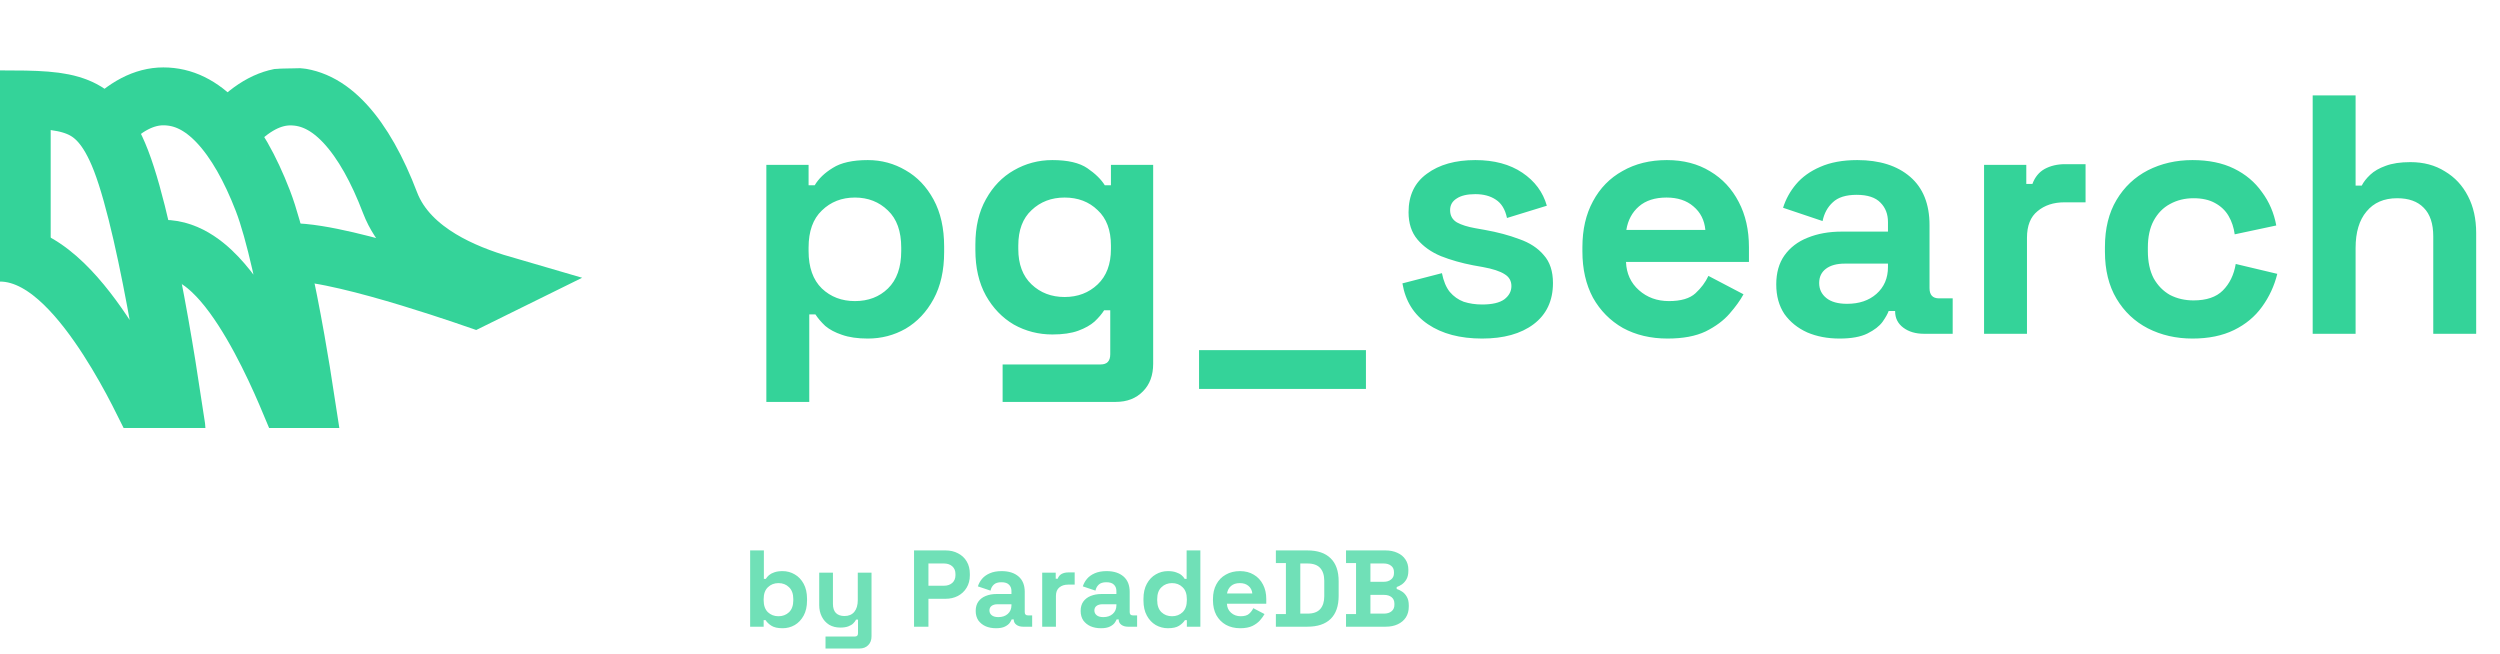
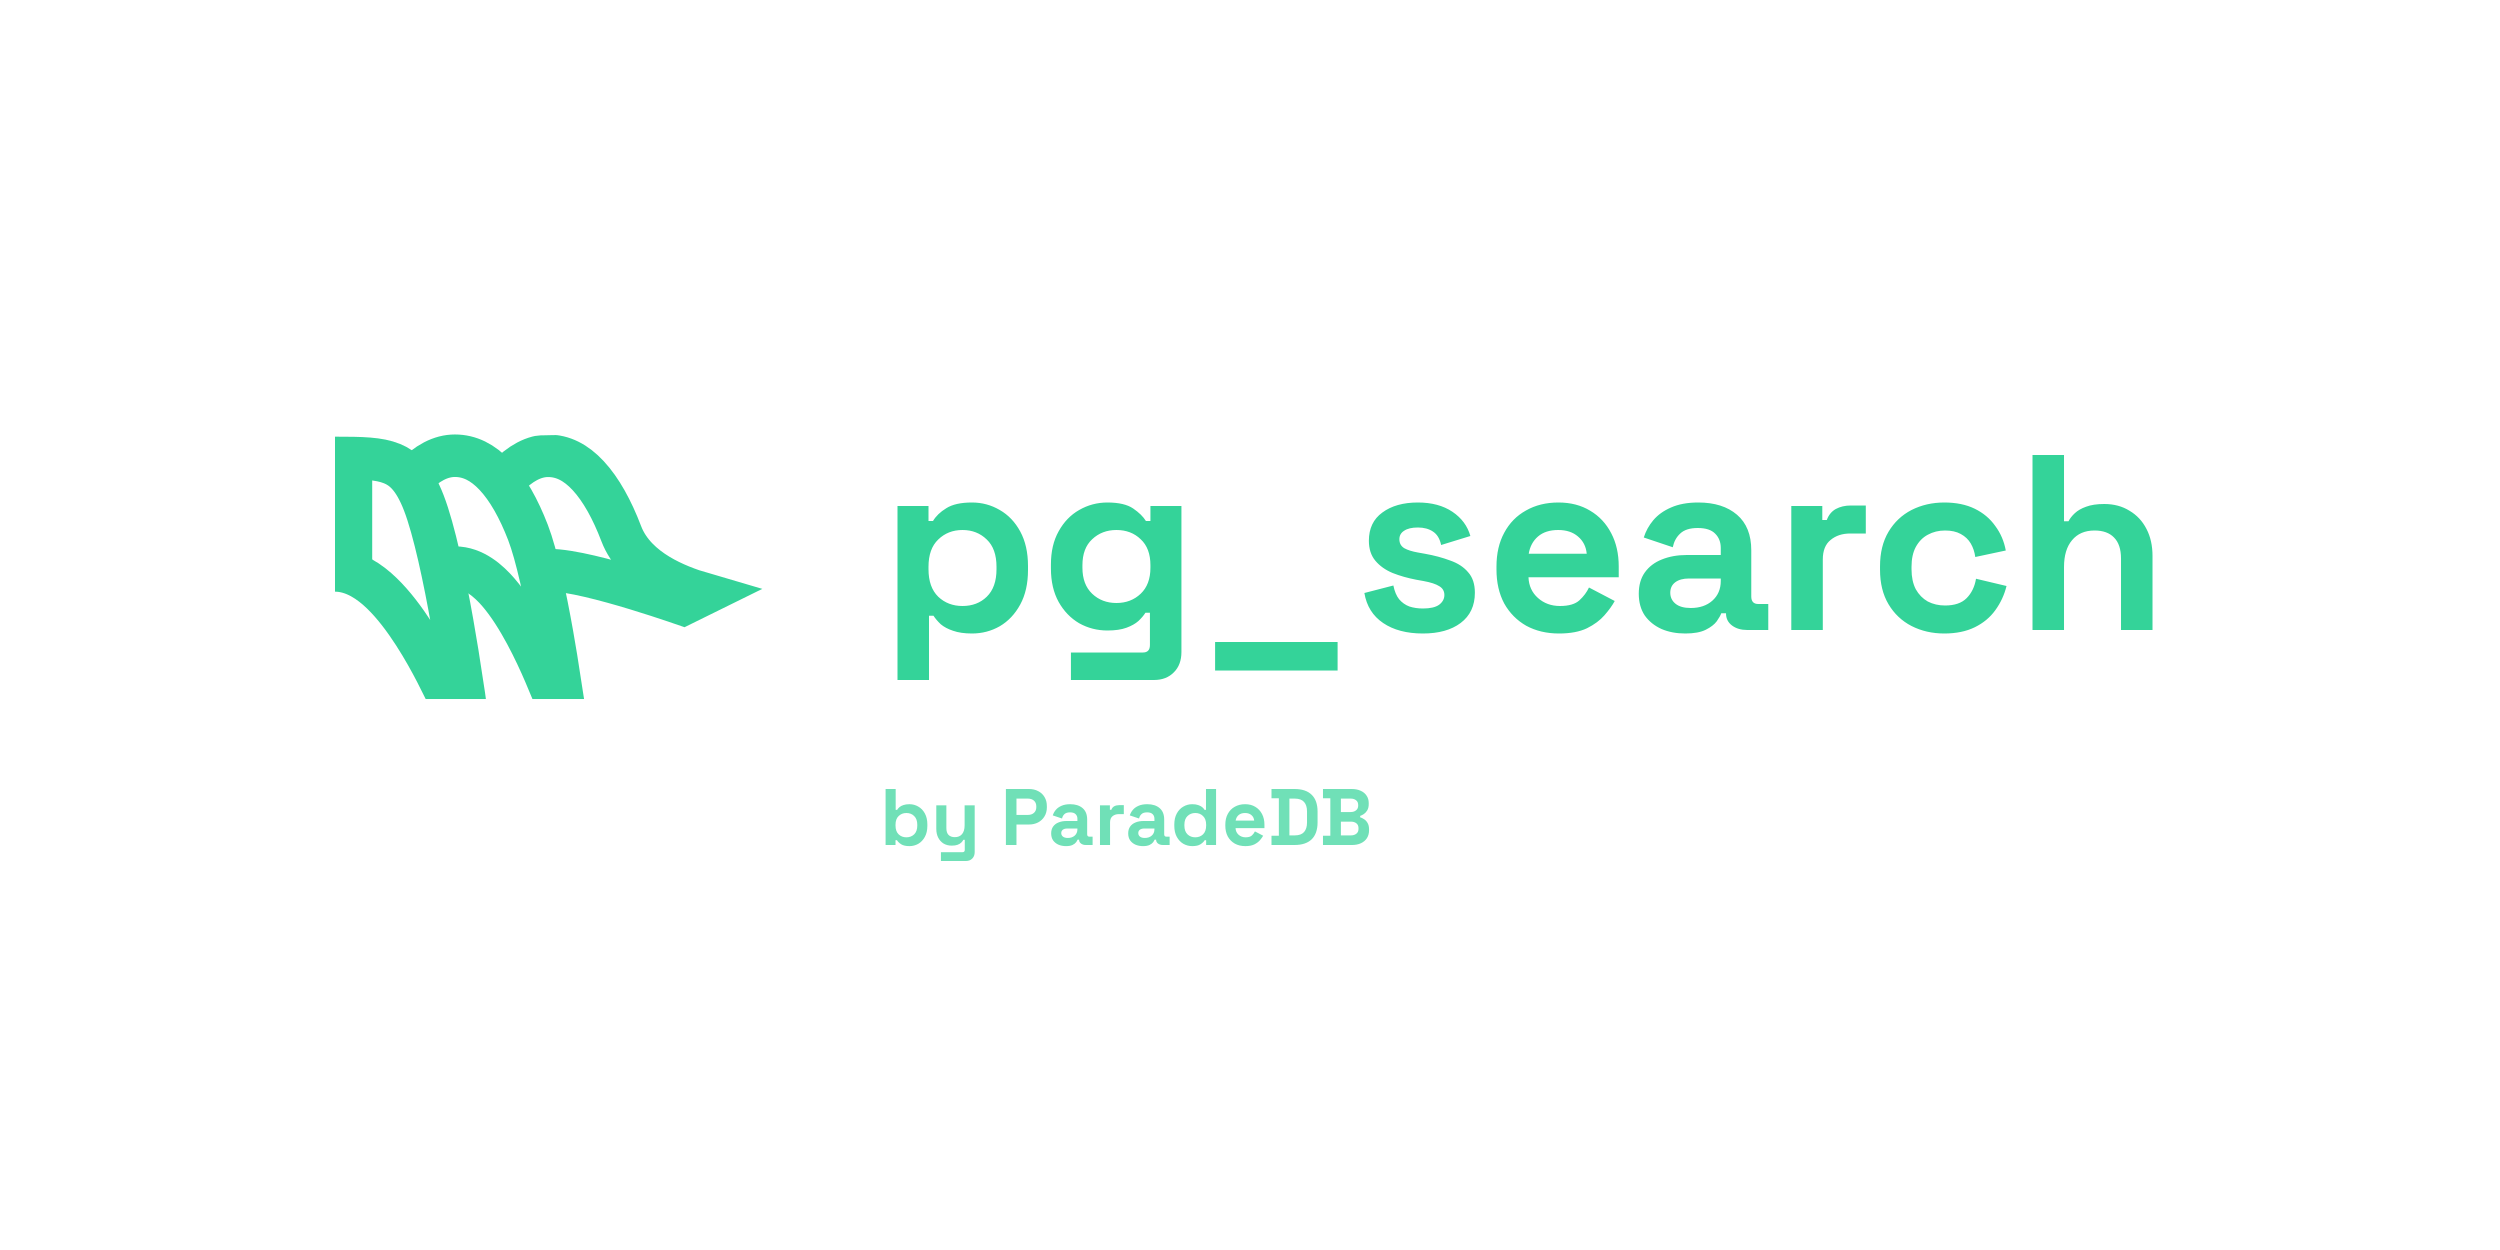
- <svg xmlns="http://www.w3.org/2000/svg" width="367" height="96" viewBox="0 0 367 96" fill="none">
-   <mask id="mask0_77_15" style="mask-type:alpha" maskUnits="userSpaceOnUse" x="13" y="9" width="38" height="54">
-     <path d="M13.227 9.094H50.194V62.828H24.387L13.227 9.094Z" fill="#D9D9D9" />
+ <svg xmlns="http://www.w3.org/2000/svg" width="500" height="250" viewBox="0 0 500 250" fill="none">
+   <mask id="mask0_83_15" style="mask-type:alpha" maskUnits="userSpaceOnUse" x="80" y="86" width="38" height="54">
+     <path d="M80.227 86.094H117.194V139.828H91.387L80.227 86.094Z" fill="#D9D9D9" />
  </mask>
-   <g mask="url(#mask0_77_15)">
-     <path d="M5.987 57.706C5.856 58.012 5.733 58.303 5.618 58.578H3.001C3.34 56.088 3.804 52.842 4.363 49.368C5.607 41.638 7.223 33.426 8.81 29.551C10.486 25.459 12.817 21.447 15.577 18.531C18.345 15.606 21.176 14.146 23.974 14.146C26.907 14.146 29.53 15.437 32.007 18.07C34.549 20.773 36.757 24.724 38.59 29.472C40.355 34.042 42.103 42.365 43.434 49.885C44.016 53.17 44.504 56.212 44.865 58.578H42.33C42.215 58.303 42.092 58.012 41.96 57.706C41.043 55.569 39.731 52.69 38.168 49.786C36.625 46.92 34.743 43.849 32.655 41.437C30.783 39.275 27.804 36.523 23.974 36.523C20.144 36.523 17.165 39.275 15.293 41.437C13.204 43.849 11.322 46.92 9.78 49.786C8.217 52.69 6.905 55.569 5.987 57.706Z" stroke="#34D399" stroke-width="8.5" />
+   <g mask="url(#mask0_83_15)">
+     <path d="M72.987 134.706C72.856 135.012 72.733 135.303 72.618 135.578H70.001C70.34 133.088 70.804 129.842 71.363 126.368C72.607 118.638 74.223 110.426 75.81 106.551C77.486 102.459 79.817 98.447 82.577 95.531C85.345 92.606 88.176 91.145 90.974 91.145C93.907 91.145 96.53 92.437 99.007 95.07C101.549 97.773 103.757 101.724 105.59 106.472C107.355 111.042 109.103 119.365 110.434 126.885C111.016 130.17 111.504 133.212 111.866 135.578H109.33C109.215 135.303 109.091 135.012 108.96 134.706C108.043 132.568 106.731 129.69 105.168 126.786C103.625 123.92 101.743 120.849 99.655 118.437C97.783 116.275 94.804 113.523 90.974 113.523C87.144 113.523 84.165 116.275 82.293 118.437C80.204 120.849 78.322 123.92 76.78 126.786C75.217 129.69 73.904 132.568 72.987 134.706Z" stroke="#34D399" stroke-width="8.5" />
  </g>
-   <mask id="mask1_77_15" style="mask-type:alpha" maskUnits="userSpaceOnUse" x="0" y="0" width="31" height="63">
-     <rect width="30.174" height="62.828" fill="#D9D9D9" />
+   <mask id="mask1_83_15" style="mask-type:alpha" maskUnits="userSpaceOnUse" x="67" y="77" width="31" height="63">
+     <rect x="67" y="77" width="30.174" height="62.828" fill="#D9D9D9" />
  </mask>
-   <g mask="url(#mask1_77_15)">
-     <path d="M-20.242 57.525C-20.435 57.899 -20.614 58.251 -20.777 58.578H-25.345C-25.34 58.543 -25.335 58.507 -25.33 58.471C-24.928 55.477 -24.349 51.384 -23.64 46.976C-22.188 37.956 -20.288 28.268 -18.396 23.648C-16.658 19.404 -14.385 17.365 -11.736 16.216C-8.826 14.953 -5.064 14.584 0 14.584C5.391 14.584 8.756 14.644 11.408 15.725C13.613 16.624 15.789 18.463 17.761 23.568C19.853 28.986 21.907 38.786 23.462 47.569C24.213 51.812 24.83 55.709 25.264 58.578H20.777C20.614 58.251 20.435 57.899 20.242 57.525C19.166 55.432 17.625 52.616 15.791 49.776C13.977 46.967 11.773 43.972 9.341 41.631C7.05 39.426 3.826 37.084 0 37.084C-3.826 37.084 -7.05 39.426 -9.341 41.631C-11.773 43.972 -13.977 46.967 -15.791 49.776C-17.625 52.616 -19.166 55.432 -20.242 57.525Z" stroke="#34D399" stroke-width="8.5" />
-     <rect y="11.574" width="7.44" height="28.934" fill="#34D399" />
+   <g mask="url(#mask1_83_15)">
+     <path d="M46.758 134.525C46.565 134.899 46.386 135.251 46.223 135.578H41.656C41.66 135.543 41.665 135.507 41.67 135.471C42.072 132.477 42.651 128.384 43.361 123.976C44.812 114.956 46.712 105.268 48.604 100.647C50.342 96.404 52.615 94.365 55.264 93.216C58.174 91.953 61.936 91.584 67 91.584C72.391 91.584 75.756 91.644 78.408 92.725C80.613 93.624 82.789 95.463 84.761 100.568C86.853 105.986 88.907 115.786 90.462 124.569C91.213 128.812 91.83 132.709 92.264 135.578H87.777C87.614 135.251 87.435 134.899 87.242 134.525C86.165 132.433 84.625 129.616 82.791 126.776C80.977 123.967 78.773 120.972 76.341 118.631C74.05 116.426 70.826 114.084 67 114.084C63.174 114.084 59.95 116.426 57.659 118.631C55.227 120.972 53.023 123.967 51.209 126.776C49.375 129.616 47.834 132.433 46.758 134.525Z" stroke="#34D399" stroke-width="8.5" />
+     <rect x="67" y="88.574" width="7.44" height="28.934" fill="#34D399" />
  </g>
-   <mask id="mask2_77_15" style="mask-type:alpha" maskUnits="userSpaceOnUse" x="27" y="9" width="63" height="55">
-     <path d="M27.694 10.334L90 9.094V63.655H58.578L43.814 42.161L34.721 19.38L27.694 10.334Z" fill="#D9D9D9" />
+   <mask id="mask2_83_15" style="mask-type:alpha" maskUnits="userSpaceOnUse" x="94" y="86" width="63" height="55">
+     <path d="M94.694 87.334L157 86.094V140.655H125.578L110.814 119.161L101.721 96.38L94.694 87.334Z" fill="#D9D9D9" />
  </mask>
-   <g mask="url(#mask2_77_15)">
-     <path d="M24.602 58.499C24.468 58.817 24.341 59.12 24.224 59.405H21.598C21.938 56.866 22.407 53.535 22.974 49.968C24.219 42.122 25.839 33.77 27.433 29.823C29.115 25.659 31.455 21.576 34.224 18.61C37.004 15.632 39.836 14.158 42.618 14.158C45.536 14.158 48.159 15.46 50.648 18.143C53.199 20.893 55.415 24.914 57.254 29.743C58.692 33.518 61.673 36.16 64.712 37.995C67.55 39.709 70.778 40.927 73.774 41.799L69.619 43.848C69.161 43.69 68.622 43.505 68.016 43.3C65.995 42.617 63.219 41.703 60.207 40.788C57.203 39.876 53.92 38.948 50.896 38.244C47.966 37.562 44.95 37.01 42.618 37.01C40.603 37.01 38.868 37.786 37.517 38.686C36.16 39.59 34.956 40.775 33.91 41.999C31.822 44.444 29.94 47.557 28.397 50.465C26.833 53.41 25.52 56.331 24.602 58.499Z" stroke="#34D399" stroke-width="8.5" />
+   <g mask="url(#mask2_83_15)">
+     <path d="M88.598 136.405C88.938 133.866 89.407 130.535 89.973 126.968C91.219 119.122 92.839 110.77 94.433 106.823C96.115 102.659 98.455 98.576 101.224 95.61C104.004 92.632 106.836 91.158 109.618 91.158C112.536 91.158 115.159 92.46 117.648 95.143C120.199 97.893 122.415 101.914 124.254 106.743C125.692 110.518 128.673 113.16 131.712 114.995C134.55 116.708 137.778 117.927 140.774 118.799L136.619 120.848C136.161 120.69 135.622 120.505 135.015 120.3C132.995 119.617 130.219 118.703 127.207 117.788C124.203 116.876 120.92 115.948 117.896 115.244C114.966 114.562 111.95 114.01 109.618 114.01C107.603 114.01 105.868 114.786 104.517 115.686C103.16 116.59 101.956 117.775 100.91 118.999C98.822 121.444 96.94 124.558 95.397 127.465C93.833 130.41 92.52 133.33 91.602 135.5C91.468 135.817 91.341 136.12 91.224 136.405H88.598Z" stroke="#34D399" stroke-width="8.5" />
  </g>
-   <path d="M112.5 59V24.2H118.7V27.2H119.6C120.167 26.233 121.05 25.383 122.25 24.65C123.45 23.883 125.167 23.5 127.4 23.5C129.4 23.5 131.25 24 132.95 25C134.65 25.967 136.017 27.4 137.05 29.3C138.083 31.2 138.6 33.5 138.6 36.2V37C138.6 39.7 138.083 42 137.05 43.9C136.017 45.8 134.65 47.25 132.95 48.25C131.25 49.217 129.4 49.7 127.4 49.7C125.9 49.7 124.633 49.517 123.6 49.15C122.6 48.817 121.783 48.383 121.15 47.85C120.55 47.283 120.067 46.717 119.7 46.15H118.8V59H112.5ZM125.5 44.2C127.467 44.2 129.083 43.583 130.35 42.35C131.65 41.083 132.3 39.25 132.3 36.85V36.35C132.3 33.95 131.65 32.133 130.35 30.9C129.05 29.633 127.433 29 125.5 29C123.567 29 121.95 29.633 120.65 30.9C119.35 32.133 118.7 33.95 118.7 36.35V36.85C118.7 39.25 119.35 41.083 120.65 42.35C121.95 43.583 123.567 44.2 125.5 44.2ZM143.185 36.7V35.9C143.185 33.3 143.701 31.083 144.735 29.25C145.768 27.383 147.135 25.967 148.835 25C150.568 24 152.451 23.5 154.485 23.5C156.751 23.5 158.468 23.9 159.635 24.7C160.801 25.5 161.651 26.333 162.185 27.2H163.085V24.2H169.285V53.4C169.285 55.1 168.785 56.45 167.785 57.45C166.785 58.483 165.451 59 163.785 59H147.185V53.5H161.585C162.518 53.5 162.985 53 162.985 52V45.55H162.085C161.751 46.083 161.285 46.633 160.685 47.2C160.085 47.733 159.285 48.183 158.285 48.55C157.285 48.917 156.018 49.1 154.485 49.1C152.451 49.1 150.568 48.617 148.835 47.65C147.135 46.65 145.768 45.233 144.735 43.4C143.701 41.533 143.185 39.3 143.185 36.7ZM156.285 43.6C158.218 43.6 159.835 42.983 161.135 41.75C162.435 40.517 163.085 38.783 163.085 36.55V36.05C163.085 33.783 162.435 32.05 161.135 30.85C159.868 29.617 158.251 29 156.285 29C154.351 29 152.735 29.617 151.435 30.85C150.135 32.05 149.485 33.783 149.485 36.05V36.55C149.485 38.783 150.135 40.517 151.435 41.75C152.735 42.983 154.351 43.6 156.285 43.6ZM176.02 57.1V51.4H200.52V57.1H176.02ZM217.575 49.7C214.342 49.7 211.692 49 209.625 47.6C207.559 46.2 206.309 44.2 205.875 41.6L211.675 40.1C211.909 41.267 212.292 42.183 212.825 42.85C213.392 43.517 214.075 44 214.875 44.3C215.709 44.567 216.609 44.7 217.575 44.7C219.042 44.7 220.125 44.45 220.825 43.95C221.525 43.417 221.875 42.767 221.875 42C221.875 41.233 221.542 40.65 220.875 40.25C220.209 39.817 219.142 39.467 217.675 39.2L216.275 38.95C214.542 38.617 212.959 38.167 211.525 37.6C210.092 37 208.942 36.183 208.075 35.15C207.209 34.117 206.775 32.783 206.775 31.15C206.775 28.683 207.675 26.8 209.475 25.5C211.275 24.167 213.642 23.5 216.575 23.5C219.342 23.5 221.642 24.117 223.475 25.35C225.309 26.583 226.509 28.2 227.075 30.2L221.225 32C220.959 30.733 220.409 29.833 219.575 29.3C218.775 28.767 217.775 28.5 216.575 28.5C215.375 28.5 214.459 28.717 213.825 29.15C213.192 29.55 212.875 30.117 212.875 30.85C212.875 31.65 213.209 32.25 213.875 32.65C214.542 33.017 215.442 33.3 216.575 33.5L217.975 33.75C219.842 34.083 221.525 34.533 223.025 35.1C224.559 35.633 225.759 36.417 226.625 37.45C227.525 38.45 227.975 39.817 227.975 41.55C227.975 44.15 227.025 46.167 225.125 47.6C223.259 49 220.742 49.7 217.575 49.7ZM244.796 49.7C242.329 49.7 240.146 49.183 238.246 48.15C236.379 47.083 234.913 45.6 233.846 43.7C232.813 41.767 232.296 39.5 232.296 36.9V36.3C232.296 33.7 232.813 31.45 233.846 29.55C234.879 27.617 236.329 26.133 238.196 25.1C240.063 24.033 242.229 23.5 244.696 23.5C247.129 23.5 249.246 24.05 251.046 25.15C252.846 26.217 254.246 27.717 255.246 29.65C256.246 31.55 256.746 33.767 256.746 36.3V38.45H238.696C238.763 40.15 239.396 41.533 240.596 42.6C241.796 43.667 243.263 44.2 244.996 44.2C246.763 44.2 248.063 43.817 248.896 43.05C249.729 42.283 250.363 41.433 250.796 40.5L255.946 43.2C255.479 44.067 254.796 45.017 253.896 46.05C253.029 47.05 251.863 47.917 250.396 48.65C248.929 49.35 247.063 49.7 244.796 49.7ZM238.746 33.75H250.346C250.213 32.317 249.629 31.167 248.596 30.3C247.596 29.433 246.279 29 244.646 29C242.946 29 241.596 29.433 240.596 30.3C239.596 31.167 238.979 32.317 238.746 33.75ZM270.054 49.7C268.287 49.7 266.704 49.4 265.304 48.8C263.904 48.167 262.787 47.267 261.954 46.1C261.154 44.9 260.754 43.45 260.754 41.75C260.754 40.05 261.154 38.633 261.954 37.5C262.787 36.333 263.92 35.467 265.354 34.9C266.82 34.3 268.487 34 270.354 34H277.154V32.6C277.154 31.433 276.787 30.483 276.054 29.75C275.32 28.983 274.154 28.6 272.554 28.6C270.987 28.6 269.82 28.967 269.054 29.7C268.287 30.4 267.787 31.317 267.554 32.45L261.754 30.5C262.154 29.233 262.787 28.083 263.654 27.05C264.554 25.983 265.737 25.133 267.204 24.5C268.704 23.833 270.52 23.5 272.654 23.5C275.92 23.5 278.504 24.317 280.404 25.95C282.304 27.583 283.254 29.95 283.254 33.05V42.3C283.254 43.3 283.72 43.8 284.654 43.8H286.654V49H282.454C281.22 49 280.204 48.7 279.404 48.1C278.604 47.5 278.204 46.7 278.204 45.7V45.65H277.254C277.12 46.05 276.82 46.583 276.354 47.25C275.887 47.883 275.154 48.45 274.154 48.95C273.154 49.45 271.787 49.7 270.054 49.7ZM271.154 44.6C272.92 44.6 274.354 44.117 275.454 43.15C276.587 42.15 277.154 40.833 277.154 39.2V38.7H270.804C269.637 38.7 268.72 38.95 268.054 39.45C267.387 39.95 267.054 40.65 267.054 41.55C267.054 42.45 267.404 43.183 268.104 43.75C268.804 44.317 269.82 44.6 271.154 44.6ZM291.26 49V24.2H297.46V27H298.36C298.726 26 299.326 25.267 300.16 24.8C301.026 24.333 302.026 24.1 303.16 24.1H306.16V29.7H303.06C301.46 29.7 300.143 30.133 299.11 31C298.076 31.833 297.56 33.133 297.56 34.9V49H291.26ZM321.855 49.7C319.455 49.7 317.272 49.2 315.305 48.2C313.372 47.2 311.838 45.75 310.705 43.85C309.572 41.95 309.005 39.65 309.005 36.95V36.25C309.005 33.55 309.572 31.25 310.705 29.35C311.838 27.45 313.372 26 315.305 25C317.272 24 319.455 23.5 321.855 23.5C324.222 23.5 326.255 23.917 327.955 24.75C329.655 25.583 331.022 26.733 332.055 28.2C333.122 29.633 333.822 31.267 334.155 33.1L328.055 34.4C327.922 33.4 327.622 32.5 327.155 31.7C326.688 30.9 326.022 30.267 325.155 29.8C324.322 29.333 323.272 29.1 322.005 29.1C320.738 29.1 319.588 29.383 318.555 29.95C317.555 30.483 316.755 31.3 316.155 32.4C315.588 33.467 315.305 34.783 315.305 36.35V36.85C315.305 38.417 315.588 39.75 316.155 40.85C316.755 41.917 317.555 42.733 318.555 43.3C319.588 43.833 320.738 44.1 322.005 44.1C323.905 44.1 325.338 43.617 326.305 42.65C327.305 41.65 327.938 40.35 328.205 38.75L334.305 40.2C333.872 41.967 333.122 43.583 332.055 45.05C331.022 46.483 329.655 47.617 327.955 48.45C326.255 49.283 324.222 49.7 321.855 49.7ZM339.502 49V14H345.802V27.25H346.702C346.969 26.717 347.385 26.183 347.952 25.65C348.519 25.117 349.269 24.683 350.202 24.35C351.169 23.983 352.385 23.8 353.852 23.8C355.785 23.8 357.469 24.25 358.902 25.15C360.369 26.017 361.502 27.233 362.302 28.8C363.102 30.333 363.502 32.133 363.502 34.2V49H357.202V34.7C357.202 32.833 356.735 31.433 355.802 30.5C354.902 29.567 353.602 29.1 351.902 29.1C349.969 29.1 348.469 29.75 347.402 31.05C346.335 32.317 345.802 34.1 345.802 36.4V49H339.502Z" fill="#34D399" />
-   <path d="M114.888 92.224C114.173 92.224 113.624 92.101 113.24 91.856C112.856 91.611 112.573 91.339 112.392 91.04H112.104V92H110.12V80.8H112.136V84.976H112.424C112.541 84.784 112.696 84.603 112.888 84.432C113.091 84.261 113.352 84.123 113.672 84.016C114.003 83.899 114.408 83.84 114.888 83.84C115.528 83.84 116.12 84 116.664 84.32C117.208 84.629 117.645 85.088 117.976 85.696C118.307 86.304 118.472 87.04 118.472 87.904V88.16C118.472 89.024 118.307 89.76 117.976 90.368C117.645 90.976 117.208 91.44 116.664 91.76C116.12 92.069 115.528 92.224 114.888 92.224ZM114.28 90.464C114.899 90.464 115.416 90.267 115.832 89.872C116.248 89.467 116.456 88.88 116.456 88.112V87.952C116.456 87.184 116.248 86.603 115.832 86.208C115.427 85.803 114.909 85.6 114.28 85.6C113.661 85.6 113.144 85.803 112.728 86.208C112.312 86.603 112.104 87.184 112.104 87.952V88.112C112.104 88.88 112.312 89.467 112.728 89.872C113.144 90.267 113.661 90.464 114.28 90.464ZM121.187 95.2V93.44H125.507C125.806 93.44 125.955 93.28 125.955 92.96V90.96H125.667C125.582 91.141 125.448 91.323 125.267 91.504C125.086 91.685 124.84 91.835 124.531 91.952C124.222 92.069 123.827 92.128 123.347 92.128C122.728 92.128 122.184 91.989 121.715 91.712C121.256 91.424 120.899 91.029 120.643 90.528C120.387 90.027 120.259 89.451 120.259 88.8V84.064H122.275V88.64C122.275 89.237 122.419 89.685 122.707 89.984C123.006 90.283 123.427 90.432 123.971 90.432C124.59 90.432 125.07 90.229 125.411 89.824C125.752 89.408 125.923 88.832 125.923 88.096V84.064H127.939V93.408C127.939 93.952 127.779 94.384 127.459 94.704C127.139 95.035 126.712 95.2 126.179 95.2H121.187ZM134.181 92V80.8H138.789C139.493 80.8 140.112 80.944 140.645 81.232C141.189 81.509 141.61 81.904 141.909 82.416C142.218 82.928 142.373 83.536 142.373 84.24V84.464C142.373 85.157 142.213 85.765 141.893 86.288C141.584 86.8 141.157 87.2 140.613 87.488C140.08 87.765 139.472 87.904 138.789 87.904H136.293V92H134.181ZM136.293 85.984H138.581C139.082 85.984 139.488 85.845 139.797 85.568C140.106 85.291 140.261 84.912 140.261 84.432V84.272C140.261 83.792 140.106 83.413 139.797 83.136C139.488 82.859 139.082 82.72 138.581 82.72H136.293V85.984ZM146.209 92.224C145.644 92.224 145.137 92.128 144.689 91.936C144.241 91.733 143.884 91.445 143.617 91.072C143.361 90.688 143.233 90.224 143.233 89.68C143.233 89.136 143.361 88.683 143.617 88.32C143.884 87.947 144.246 87.669 144.705 87.488C145.174 87.296 145.708 87.2 146.305 87.2H148.481V86.752C148.481 86.379 148.364 86.075 148.129 85.84C147.894 85.595 147.521 85.472 147.009 85.472C146.508 85.472 146.134 85.589 145.889 85.824C145.644 86.048 145.484 86.341 145.409 86.704L143.553 86.08C143.681 85.675 143.884 85.307 144.161 84.976C144.449 84.635 144.828 84.363 145.297 84.16C145.777 83.947 146.358 83.84 147.041 83.84C148.086 83.84 148.913 84.101 149.521 84.624C150.129 85.147 150.433 85.904 150.433 86.896V89.856C150.433 90.176 150.582 90.336 150.881 90.336H151.521V92H150.177C149.782 92 149.457 91.904 149.201 91.712C148.945 91.52 148.817 91.264 148.817 90.944V90.928H148.513C148.47 91.056 148.374 91.227 148.225 91.44C148.076 91.643 147.841 91.824 147.521 91.984C147.201 92.144 146.764 92.224 146.209 92.224ZM146.561 90.592C147.126 90.592 147.585 90.437 147.937 90.128C148.3 89.808 148.481 89.387 148.481 88.864V88.704H146.449C146.076 88.704 145.782 88.784 145.569 88.944C145.356 89.104 145.249 89.328 145.249 89.616C145.249 89.904 145.361 90.139 145.585 90.32C145.809 90.501 146.134 90.592 146.561 90.592ZM152.995 92V84.064H154.979V84.96H155.267C155.384 84.64 155.576 84.405 155.843 84.256C156.12 84.107 156.44 84.032 156.803 84.032H157.763V85.824H156.771C156.259 85.824 155.838 85.963 155.507 86.24C155.176 86.507 155.011 86.923 155.011 87.488V92H152.995ZM161.615 92.224C161.05 92.224 160.543 92.128 160.095 91.936C159.647 91.733 159.29 91.445 159.023 91.072C158.767 90.688 158.639 90.224 158.639 89.68C158.639 89.136 158.767 88.683 159.023 88.32C159.29 87.947 159.653 87.669 160.111 87.488C160.581 87.296 161.114 87.2 161.711 87.2H163.887V86.752C163.887 86.379 163.77 86.075 163.535 85.84C163.301 85.595 162.927 85.472 162.415 85.472C161.914 85.472 161.541 85.589 161.295 85.824C161.05 86.048 160.89 86.341 160.815 86.704L158.959 86.08C159.087 85.675 159.29 85.307 159.567 84.976C159.855 84.635 160.234 84.363 160.703 84.16C161.183 83.947 161.765 83.84 162.447 83.84C163.493 83.84 164.319 84.101 164.927 84.624C165.535 85.147 165.839 85.904 165.839 86.896V89.856C165.839 90.176 165.989 90.336 166.287 90.336H166.927V92H165.583C165.189 92 164.863 91.904 164.607 91.712C164.351 91.52 164.223 91.264 164.223 90.944V90.928H163.919C163.877 91.056 163.781 91.227 163.631 91.44C163.482 91.643 163.247 91.824 162.927 91.984C162.607 92.144 162.17 92.224 161.615 92.224ZM161.967 90.592C162.533 90.592 162.991 90.437 163.343 90.128C163.706 89.808 163.887 89.387 163.887 88.864V88.704H161.855C161.482 88.704 161.189 88.784 160.975 88.944C160.762 89.104 160.655 89.328 160.655 89.616C160.655 89.904 160.767 90.139 160.991 90.32C161.215 90.501 161.541 90.592 161.967 90.592ZM171.445 92.224C170.816 92.224 170.224 92.069 169.669 91.76C169.125 91.44 168.688 90.976 168.357 90.368C168.026 89.76 167.861 89.024 167.861 88.16V87.904C167.861 87.04 168.026 86.304 168.357 85.696C168.688 85.088 169.125 84.629 169.669 84.32C170.213 84 170.805 83.84 171.445 83.84C171.925 83.84 172.325 83.899 172.645 84.016C172.976 84.123 173.242 84.261 173.445 84.432C173.648 84.603 173.802 84.784 173.909 84.976H174.197V80.8H176.213V92H174.229V91.04H173.941C173.76 91.339 173.477 91.611 173.093 91.856C172.72 92.101 172.17 92.224 171.445 92.224ZM172.053 90.464C172.672 90.464 173.189 90.267 173.605 89.872C174.021 89.467 174.229 88.88 174.229 88.112V87.952C174.229 87.184 174.021 86.603 173.605 86.208C173.2 85.803 172.682 85.6 172.053 85.6C171.434 85.6 170.917 85.803 170.501 86.208C170.085 86.603 169.877 87.184 169.877 87.952V88.112C169.877 88.88 170.085 89.467 170.501 89.872C170.917 90.267 171.434 90.464 172.053 90.464ZM182.064 92.224C181.275 92.224 180.576 92.059 179.968 91.728C179.371 91.387 178.901 90.912 178.56 90.304C178.229 89.685 178.064 88.96 178.064 88.128V87.936C178.064 87.104 178.229 86.384 178.56 85.776C178.891 85.157 179.355 84.683 179.952 84.352C180.549 84.011 181.243 83.84 182.032 83.84C182.811 83.84 183.488 84.016 184.064 84.368C184.64 84.709 185.088 85.189 185.408 85.808C185.728 86.416 185.888 87.125 185.888 87.936V88.624H180.112C180.133 89.168 180.336 89.611 180.72 89.952C181.104 90.293 181.573 90.464 182.128 90.464C182.693 90.464 183.109 90.341 183.376 90.096C183.643 89.851 183.845 89.579 183.984 89.28L185.632 90.144C185.483 90.421 185.264 90.725 184.976 91.056C184.699 91.376 184.325 91.653 183.856 91.888C183.387 92.112 182.789 92.224 182.064 92.224ZM180.128 87.12H183.84C183.797 86.661 183.611 86.293 183.28 86.016C182.96 85.739 182.539 85.6 182.016 85.6C181.472 85.6 181.04 85.739 180.72 86.016C180.4 86.293 180.203 86.661 180.128 87.12ZM187.299 92V90.144H188.771V82.656H187.299V80.8H191.907C193.411 80.8 194.552 81.184 195.331 81.952C196.12 82.709 196.515 83.84 196.515 85.344V87.456C196.515 88.96 196.12 90.096 195.331 90.864C194.552 91.621 193.411 92 191.907 92H187.299ZM190.883 90.08H191.939C192.792 90.08 193.416 89.856 193.811 89.408C194.205 88.96 194.403 88.331 194.403 87.52V85.28C194.403 84.459 194.205 83.829 193.811 83.392C193.416 82.944 192.792 82.72 191.939 82.72H190.883V90.08ZM197.595 92V90.144H199.067V82.656H197.595V80.8H203.355C204.038 80.8 204.63 80.917 205.131 81.152C205.643 81.376 206.038 81.701 206.315 82.128C206.603 82.544 206.747 83.045 206.747 83.632V83.792C206.747 84.304 206.651 84.725 206.459 85.056C206.267 85.376 206.038 85.627 205.771 85.808C205.515 85.979 205.27 86.101 205.035 86.176V86.464C205.27 86.528 205.526 86.651 205.803 86.832C206.081 87.003 206.315 87.253 206.507 87.584C206.71 87.915 206.811 88.347 206.811 88.88V89.04C206.811 89.659 206.667 90.192 206.379 90.64C206.091 91.077 205.691 91.413 205.179 91.648C204.678 91.883 204.091 92 203.419 92H197.595ZM201.179 90.08H203.163C203.622 90.08 203.99 89.968 204.267 89.744C204.555 89.52 204.699 89.2 204.699 88.784V88.624C204.699 88.208 204.561 87.888 204.283 87.664C204.006 87.44 203.633 87.328 203.163 87.328H201.179V90.08ZM201.179 85.408H203.131C203.569 85.408 203.926 85.296 204.203 85.072C204.491 84.848 204.635 84.539 204.635 84.144V83.984C204.635 83.579 204.497 83.269 204.219 83.056C203.942 82.832 203.579 82.72 203.131 82.72H201.179V85.408Z" fill="#34D399" fill-opacity="0.7" />
+   <path d="M179.5 136V101.2H185.7V104.2H186.6C187.167 103.233 188.05 102.383 189.25 101.65C190.45 100.883 192.167 100.5 194.4 100.5C196.4 100.5 198.25 101 199.95 102C201.65 102.967 203.017 104.4 204.05 106.3C205.083 108.2 205.6 110.5 205.6 113.2V114C205.6 116.7 205.083 119 204.05 120.9C203.017 122.8 201.65 124.25 199.95 125.25C198.25 126.217 196.4 126.7 194.4 126.7C192.9 126.7 191.633 126.517 190.6 126.15C189.6 125.817 188.783 125.383 188.15 124.85C187.55 124.283 187.067 123.717 186.7 123.15H185.8V136H179.5ZM192.5 121.2C194.467 121.2 196.083 120.583 197.35 119.35C198.65 118.083 199.3 116.25 199.3 113.85V113.35C199.3 110.95 198.65 109.133 197.35 107.9C196.05 106.633 194.433 106 192.5 106C190.567 106 188.95 106.633 187.65 107.9C186.35 109.133 185.7 110.95 185.7 113.35V113.85C185.7 116.25 186.35 118.083 187.65 119.35C188.95 120.583 190.567 121.2 192.5 121.2ZM210.185 113.7V112.9C210.185 110.3 210.701 108.083 211.735 106.25C212.768 104.383 214.135 102.967 215.835 102C217.568 101 219.451 100.5 221.485 100.5C223.751 100.5 225.468 100.9 226.635 101.7C227.801 102.5 228.651 103.333 229.185 104.2H230.085V101.2H236.285V130.4C236.285 132.1 235.785 133.45 234.785 134.45C233.785 135.483 232.451 136 230.785 136H214.185V130.5H228.585C229.518 130.5 229.985 130 229.985 129V122.55H229.085C228.751 123.083 228.285 123.633 227.685 124.2C227.085 124.733 226.285 125.183 225.285 125.55C224.285 125.917 223.018 126.1 221.485 126.1C219.451 126.1 217.568 125.617 215.835 124.65C214.135 123.65 212.768 122.233 211.735 120.4C210.701 118.533 210.185 116.3 210.185 113.7ZM223.285 120.6C225.218 120.6 226.835 119.983 228.135 118.75C229.435 117.517 230.085 115.783 230.085 113.55V113.05C230.085 110.783 229.435 109.05 228.135 107.85C226.868 106.617 225.251 106 223.285 106C221.351 106 219.735 106.617 218.435 107.85C217.135 109.05 216.485 110.783 216.485 113.05V113.55C216.485 115.783 217.135 117.517 218.435 118.75C219.735 119.983 221.351 120.6 223.285 120.6ZM243.02 134.1V128.4H267.52V134.1H243.02ZM284.575 126.7C281.342 126.7 278.692 126 276.625 124.6C274.559 123.2 273.309 121.2 272.875 118.6L278.675 117.1C278.909 118.267 279.292 119.183 279.825 119.85C280.392 120.517 281.075 121 281.875 121.3C282.709 121.567 283.609 121.7 284.575 121.7C286.042 121.7 287.125 121.45 287.825 120.95C288.525 120.417 288.875 119.767 288.875 119C288.875 118.233 288.542 117.65 287.875 117.25C287.209 116.817 286.142 116.467 284.675 116.2L283.275 115.95C281.542 115.617 279.959 115.167 278.525 114.6C277.092 114 275.942 113.183 275.075 112.15C274.209 111.117 273.775 109.783 273.775 108.15C273.775 105.683 274.675 103.8 276.475 102.5C278.275 101.167 280.642 100.5 283.575 100.5C286.342 100.5 288.642 101.117 290.475 102.35C292.309 103.583 293.509 105.2 294.075 107.2L288.225 109C287.959 107.733 287.409 106.833 286.575 106.3C285.775 105.767 284.775 105.5 283.575 105.5C282.375 105.5 281.459 105.717 280.825 106.15C280.192 106.55 279.875 107.117 279.875 107.85C279.875 108.65 280.209 109.25 280.875 109.65C281.542 110.017 282.442 110.3 283.575 110.5L284.975 110.75C286.842 111.083 288.525 111.533 290.025 112.1C291.559 112.633 292.759 113.417 293.625 114.45C294.525 115.45 294.975 116.817 294.975 118.55C294.975 121.15 294.025 123.167 292.125 124.6C290.259 126 287.742 126.7 284.575 126.7ZM311.796 126.7C309.329 126.7 307.146 126.183 305.246 125.15C303.379 124.083 301.913 122.6 300.846 120.7C299.813 118.767 299.296 116.5 299.296 113.9V113.3C299.296 110.7 299.813 108.45 300.846 106.55C301.879 104.617 303.329 103.133 305.196 102.1C307.063 101.033 309.229 100.5 311.696 100.5C314.129 100.5 316.246 101.05 318.046 102.15C319.846 103.217 321.246 104.717 322.246 106.65C323.246 108.55 323.746 110.767 323.746 113.3V115.45H305.696C305.763 117.15 306.396 118.533 307.596 119.6C308.796 120.667 310.263 121.2 311.996 121.2C313.763 121.2 315.063 120.817 315.896 120.05C316.729 119.283 317.363 118.433 317.796 117.5L322.946 120.2C322.479 121.067 321.796 122.017 320.896 123.05C320.029 124.05 318.863 124.917 317.396 125.65C315.929 126.35 314.063 126.7 311.796 126.7ZM305.746 110.75H317.346C317.213 109.317 316.629 108.167 315.596 107.3C314.596 106.433 313.279 106 311.646 106C309.946 106 308.596 106.433 307.596 107.3C306.596 108.167 305.979 109.317 305.746 110.75ZM337.054 126.7C335.287 126.7 333.704 126.4 332.304 125.8C330.904 125.167 329.787 124.267 328.954 123.1C328.154 121.9 327.754 120.45 327.754 118.75C327.754 117.05 328.154 115.633 328.954 114.5C329.787 113.333 330.92 112.467 332.354 111.9C333.82 111.3 335.487 111 337.354 111H344.154V109.6C344.154 108.433 343.787 107.483 343.054 106.75C342.32 105.983 341.154 105.6 339.554 105.6C337.987 105.6 336.82 105.967 336.054 106.7C335.287 107.4 334.787 108.317 334.554 109.45L328.754 107.5C329.154 106.233 329.787 105.083 330.654 104.05C331.554 102.983 332.737 102.133 334.204 101.5C335.704 100.833 337.52 100.5 339.654 100.5C342.92 100.5 345.504 101.317 347.404 102.95C349.304 104.583 350.254 106.95 350.254 110.05V119.3C350.254 120.3 350.72 120.8 351.654 120.8H353.654V126H349.454C348.22 126 347.204 125.7 346.404 125.1C345.604 124.5 345.204 123.7 345.204 122.7V122.65H344.254C344.12 123.05 343.82 123.583 343.354 124.25C342.887 124.883 342.154 125.45 341.154 125.95C340.154 126.45 338.787 126.7 337.054 126.7ZM338.154 121.6C339.92 121.6 341.354 121.117 342.454 120.15C343.587 119.15 344.154 117.833 344.154 116.2V115.7H337.804C336.637 115.7 335.72 115.95 335.054 116.45C334.387 116.95 334.054 117.65 334.054 118.55C334.054 119.45 334.404 120.183 335.104 120.75C335.804 121.317 336.82 121.6 338.154 121.6ZM358.26 126V101.2H364.46V104H365.36C365.726 103 366.326 102.267 367.16 101.8C368.026 101.333 369.026 101.1 370.16 101.1H373.16V106.7H370.06C368.46 106.7 367.143 107.133 366.11 108C365.076 108.833 364.56 110.133 364.56 111.9V126H358.26ZM388.855 126.7C386.455 126.7 384.272 126.2 382.305 125.2C380.372 124.2 378.838 122.75 377.705 120.85C376.572 118.95 376.005 116.65 376.005 113.95V113.25C376.005 110.55 376.572 108.25 377.705 106.35C378.838 104.45 380.372 103 382.305 102C384.272 101 386.455 100.5 388.855 100.5C391.222 100.5 393.255 100.917 394.955 101.75C396.655 102.583 398.022 103.733 399.055 105.2C400.122 106.633 400.822 108.267 401.155 110.1L395.055 111.4C394.922 110.4 394.622 109.5 394.155 108.7C393.688 107.9 393.022 107.267 392.155 106.8C391.322 106.333 390.272 106.1 389.005 106.1C387.738 106.1 386.588 106.383 385.555 106.95C384.555 107.483 383.755 108.3 383.155 109.4C382.588 110.467 382.305 111.783 382.305 113.35V113.85C382.305 115.417 382.588 116.75 383.155 117.85C383.755 118.917 384.555 119.733 385.555 120.3C386.588 120.833 387.738 121.1 389.005 121.1C390.905 121.1 392.338 120.617 393.305 119.65C394.305 118.65 394.938 117.35 395.205 115.75L401.305 117.2C400.872 118.967 400.122 120.583 399.055 122.05C398.022 123.483 396.655 124.617 394.955 125.45C393.255 126.283 391.222 126.7 388.855 126.7ZM406.502 126V91H412.802V104.25H413.702C413.969 103.717 414.385 103.183 414.952 102.65C415.519 102.117 416.269 101.683 417.202 101.35C418.169 100.983 419.385 100.8 420.852 100.8C422.785 100.8 424.469 101.25 425.902 102.15C427.369 103.017 428.502 104.233 429.302 105.8C430.102 107.333 430.502 109.133 430.502 111.2V126H424.202V111.7C424.202 109.833 423.735 108.433 422.802 107.5C421.902 106.567 420.602 106.1 418.902 106.1C416.969 106.1 415.469 106.75 414.402 108.05C413.335 109.317 412.802 111.1 412.802 113.4V126H406.502Z" fill="#34D399" />
+   <path d="M181.888 169.224C181.173 169.224 180.624 169.101 180.24 168.856C179.856 168.611 179.573 168.339 179.392 168.04H179.104V169H177.12V157.8H179.136V161.976H179.424C179.541 161.784 179.696 161.603 179.888 161.432C180.091 161.261 180.352 161.123 180.672 161.016C181.003 160.899 181.408 160.84 181.888 160.84C182.528 160.84 183.12 161 183.664 161.32C184.208 161.629 184.645 162.088 184.976 162.696C185.307 163.304 185.472 164.04 185.472 164.904V165.16C185.472 166.024 185.307 166.76 184.976 167.368C184.645 167.976 184.208 168.44 183.664 168.76C183.12 169.069 182.528 169.224 181.888 169.224ZM181.28 167.464C181.899 167.464 182.416 167.267 182.832 166.872C183.248 166.467 183.456 165.88 183.456 165.112V164.952C183.456 164.184 183.248 163.603 182.832 163.208C182.427 162.803 181.909 162.6 181.28 162.6C180.661 162.6 180.144 162.803 179.728 163.208C179.312 163.603 179.104 164.184 179.104 164.952V165.112C179.104 165.88 179.312 166.467 179.728 166.872C180.144 167.267 180.661 167.464 181.28 167.464ZM188.187 172.2V170.44H192.507C192.806 170.44 192.955 170.28 192.955 169.96V167.96H192.667C192.582 168.141 192.448 168.323 192.267 168.504C192.086 168.685 191.84 168.835 191.531 168.952C191.222 169.069 190.827 169.128 190.347 169.128C189.728 169.128 189.184 168.989 188.715 168.712C188.256 168.424 187.899 168.029 187.643 167.528C187.387 167.027 187.259 166.451 187.259 165.8V161.064H189.275V165.64C189.275 166.237 189.419 166.685 189.707 166.984C190.006 167.283 190.427 167.432 190.971 167.432C191.59 167.432 192.07 167.229 192.411 166.824C192.752 166.408 192.923 165.832 192.923 165.096V161.064H194.939V170.408C194.939 170.952 194.779 171.384 194.459 171.704C194.139 172.035 193.712 172.2 193.179 172.2H188.187ZM201.181 169V157.8H205.789C206.493 157.8 207.112 157.944 207.645 158.232C208.189 158.509 208.61 158.904 208.909 159.416C209.218 159.928 209.373 160.536 209.373 161.24V161.464C209.373 162.157 209.213 162.765 208.893 163.288C208.584 163.8 208.157 164.2 207.613 164.488C207.08 164.765 206.472 164.904 205.789 164.904H203.293V169H201.181ZM203.293 162.984H205.581C206.082 162.984 206.488 162.845 206.797 162.568C207.106 162.291 207.261 161.912 207.261 161.432V161.272C207.261 160.792 207.106 160.413 206.797 160.136C206.488 159.859 206.082 159.72 205.581 159.72H203.293V162.984ZM213.209 169.224C212.644 169.224 212.137 169.128 211.689 168.936C211.241 168.733 210.884 168.445 210.617 168.072C210.361 167.688 210.233 167.224 210.233 166.68C210.233 166.136 210.361 165.683 210.617 165.32C210.884 164.947 211.246 164.669 211.705 164.488C212.174 164.296 212.708 164.2 213.305 164.2H215.481V163.752C215.481 163.379 215.364 163.075 215.129 162.84C214.894 162.595 214.521 162.472 214.009 162.472C213.508 162.472 213.134 162.589 212.889 162.824C212.644 163.048 212.484 163.341 212.409 163.704L210.553 163.08C210.681 162.675 210.884 162.307 211.161 161.976C211.449 161.635 211.828 161.363 212.297 161.16C212.777 160.947 213.358 160.84 214.041 160.84C215.086 160.84 215.913 161.101 216.521 161.624C217.129 162.147 217.433 162.904 217.433 163.896V166.856C217.433 167.176 217.582 167.336 217.881 167.336H218.521V169H217.177C216.782 169 216.457 168.904 216.201 168.712C215.945 168.52 215.817 168.264 215.817 167.944V167.928H215.513C215.47 168.056 215.374 168.227 215.225 168.44C215.076 168.643 214.841 168.824 214.521 168.984C214.201 169.144 213.764 169.224 213.209 169.224ZM213.561 167.592C214.126 167.592 214.585 167.437 214.937 167.128C215.3 166.808 215.481 166.387 215.481 165.864V165.704H213.449C213.076 165.704 212.782 165.784 212.569 165.944C212.356 166.104 212.249 166.328 212.249 166.616C212.249 166.904 212.361 167.139 212.585 167.32C212.809 167.501 213.134 167.592 213.561 167.592ZM219.995 169V161.064H221.979V161.96H222.267C222.384 161.64 222.576 161.405 222.843 161.256C223.12 161.107 223.44 161.032 223.803 161.032H224.763V162.824H223.771C223.259 162.824 222.838 162.963 222.507 163.24C222.176 163.507 222.011 163.923 222.011 164.488V169H219.995ZM228.615 169.224C228.05 169.224 227.543 169.128 227.095 168.936C226.647 168.733 226.29 168.445 226.023 168.072C225.767 167.688 225.639 167.224 225.639 166.68C225.639 166.136 225.767 165.683 226.023 165.32C226.29 164.947 226.653 164.669 227.111 164.488C227.581 164.296 228.114 164.2 228.711 164.2H230.887V163.752C230.887 163.379 230.77 163.075 230.535 162.84C230.301 162.595 229.927 162.472 229.415 162.472C228.914 162.472 228.541 162.589 228.295 162.824C228.05 163.048 227.89 163.341 227.815 163.704L225.959 163.08C226.087 162.675 226.29 162.307 226.567 161.976C226.855 161.635 227.234 161.363 227.703 161.16C228.183 160.947 228.765 160.84 229.447 160.84C230.493 160.84 231.319 161.101 231.927 161.624C232.535 162.147 232.839 162.904 232.839 163.896V166.856C232.839 167.176 232.989 167.336 233.287 167.336H233.927V169H232.583C232.189 169 231.863 168.904 231.607 168.712C231.351 168.52 231.223 168.264 231.223 167.944V167.928H230.919C230.877 168.056 230.781 168.227 230.631 168.44C230.482 168.643 230.247 168.824 229.927 168.984C229.607 169.144 229.17 169.224 228.615 169.224ZM228.967 167.592C229.533 167.592 229.991 167.437 230.343 167.128C230.706 166.808 230.887 166.387 230.887 165.864V165.704H228.855C228.482 165.704 228.189 165.784 227.975 165.944C227.762 166.104 227.655 166.328 227.655 166.616C227.655 166.904 227.767 167.139 227.991 167.32C228.215 167.501 228.541 167.592 228.967 167.592ZM238.445 169.224C237.816 169.224 237.224 169.069 236.669 168.76C236.125 168.44 235.688 167.976 235.357 167.368C235.026 166.76 234.861 166.024 234.861 165.16V164.904C234.861 164.04 235.026 163.304 235.357 162.696C235.688 162.088 236.125 161.629 236.669 161.32C237.213 161 237.805 160.84 238.445 160.84C238.925 160.84 239.325 160.899 239.645 161.016C239.976 161.123 240.242 161.261 240.445 161.432C240.648 161.603 240.802 161.784 240.909 161.976H241.197V157.8H243.213V169H241.229V168.04H240.941C240.76 168.339 240.477 168.611 240.093 168.856C239.72 169.101 239.17 169.224 238.445 169.224ZM239.053 167.464C239.672 167.464 240.189 167.267 240.605 166.872C241.021 166.467 241.229 165.88 241.229 165.112V164.952C241.229 164.184 241.021 163.603 240.605 163.208C240.2 162.803 239.682 162.6 239.053 162.6C238.434 162.6 237.917 162.803 237.501 163.208C237.085 163.603 236.877 164.184 236.877 164.952V165.112C236.877 165.88 237.085 166.467 237.501 166.872C237.917 167.267 238.434 167.464 239.053 167.464ZM249.064 169.224C248.275 169.224 247.576 169.059 246.968 168.728C246.371 168.387 245.901 167.912 245.56 167.304C245.229 166.685 245.064 165.96 245.064 165.128V164.936C245.064 164.104 245.229 163.384 245.56 162.776C245.891 162.157 246.355 161.683 246.952 161.352C247.549 161.011 248.243 160.84 249.032 160.84C249.811 160.84 250.488 161.016 251.064 161.368C251.64 161.709 252.088 162.189 252.408 162.808C252.728 163.416 252.888 164.125 252.888 164.936V165.624H247.112C247.133 166.168 247.336 166.611 247.72 166.952C248.104 167.293 248.573 167.464 249.128 167.464C249.693 167.464 250.109 167.341 250.376 167.096C250.643 166.851 250.845 166.579 250.984 166.28L252.632 167.144C252.483 167.421 252.264 167.725 251.976 168.056C251.699 168.376 251.325 168.653 250.856 168.888C250.387 169.112 249.789 169.224 249.064 169.224ZM247.128 164.12H250.84C250.797 163.661 250.611 163.293 250.28 163.016C249.96 162.739 249.539 162.6 249.016 162.6C248.472 162.6 248.04 162.739 247.72 163.016C247.4 163.293 247.203 163.661 247.128 164.12ZM254.299 169V167.144H255.771V159.656H254.299V157.8H258.907C260.411 157.8 261.552 158.184 262.331 158.952C263.12 159.709 263.515 160.84 263.515 162.344V164.456C263.515 165.96 263.12 167.096 262.331 167.864C261.552 168.621 260.411 169 258.907 169H254.299ZM257.883 167.08H258.939C259.792 167.08 260.416 166.856 260.811 166.408C261.205 165.96 261.403 165.331 261.403 164.52V162.28C261.403 161.459 261.205 160.829 260.811 160.392C260.416 159.944 259.792 159.72 258.939 159.72H257.883V167.08ZM264.595 169V167.144H266.067V159.656H264.595V157.8H270.355C271.038 157.8 271.63 157.917 272.131 158.152C272.643 158.376 273.038 158.701 273.315 159.128C273.603 159.544 273.747 160.045 273.747 160.632V160.792C273.747 161.304 273.651 161.725 273.459 162.056C273.267 162.376 273.038 162.627 272.771 162.808C272.515 162.979 272.27 163.101 272.035 163.176V163.464C272.27 163.528 272.526 163.651 272.803 163.832C273.081 164.003 273.315 164.253 273.507 164.584C273.71 164.915 273.811 165.347 273.811 165.88V166.04C273.811 166.659 273.667 167.192 273.379 167.64C273.091 168.077 272.691 168.413 272.179 168.648C271.678 168.883 271.091 169 270.419 169H264.595ZM268.179 167.08H270.163C270.622 167.08 270.99 166.968 271.267 166.744C271.555 166.52 271.699 166.2 271.699 165.784V165.624C271.699 165.208 271.561 164.888 271.283 164.664C271.006 164.44 270.633 164.328 270.163 164.328H268.179V167.08ZM268.179 162.408H270.131C270.569 162.408 270.926 162.296 271.203 162.072C271.491 161.848 271.635 161.539 271.635 161.144V160.984C271.635 160.579 271.497 160.269 271.219 160.056C270.942 159.832 270.579 159.72 270.131 159.72H268.179V162.408Z" fill="#34D399" fill-opacity="0.7" />
</svg>
